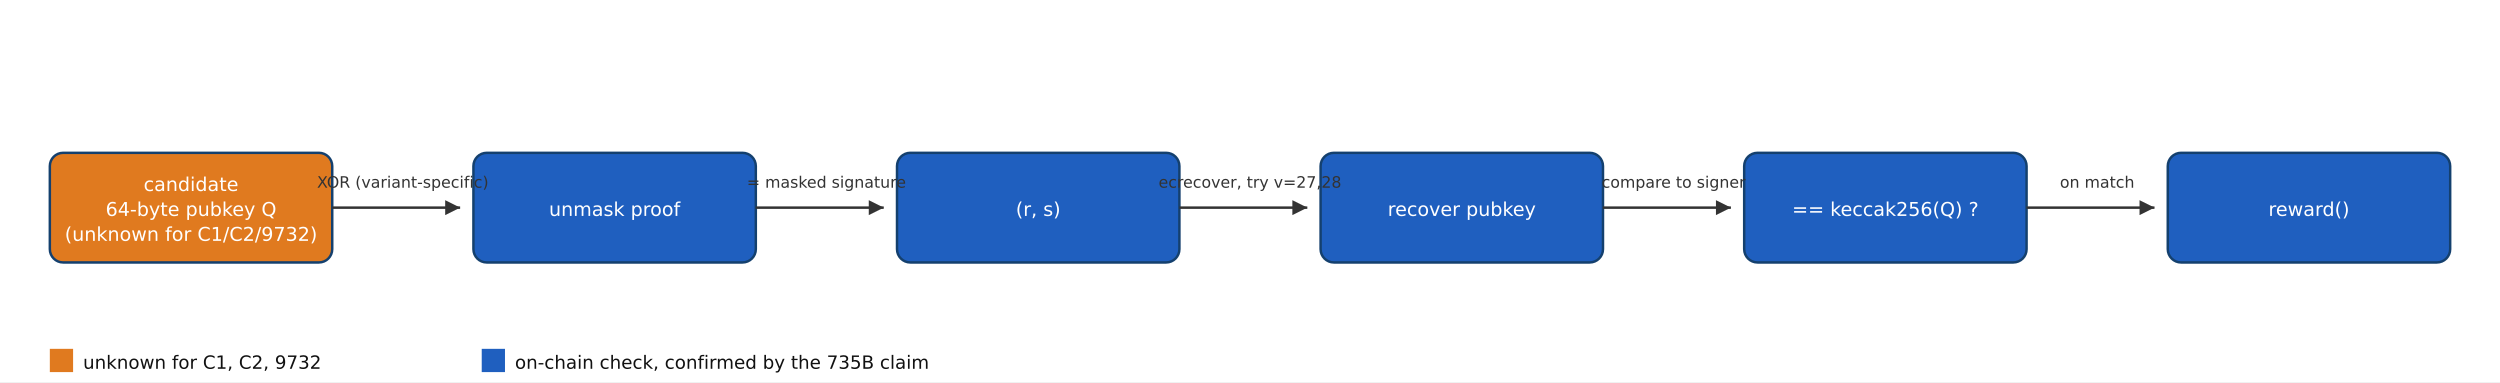
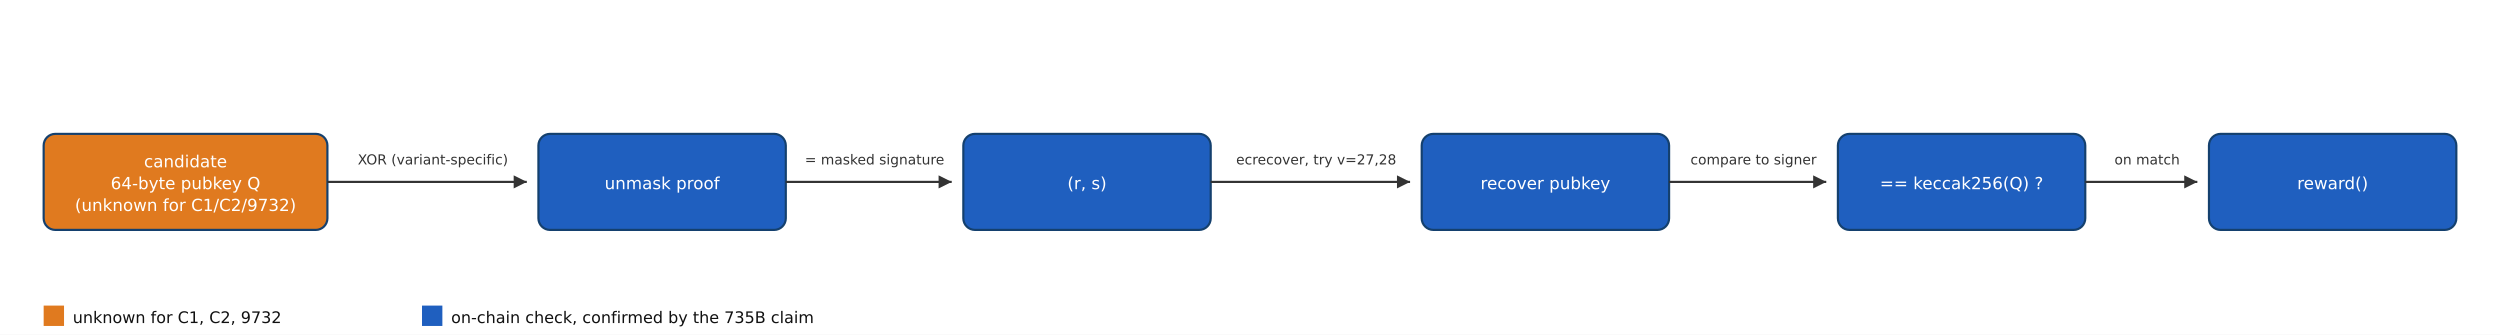
- <svg xmlns="http://www.w3.org/2000/svg" width="1505" height="230" viewBox="0 0 1505 230" font-family="DejaVu Sans">
-   <rect x="0" y="0" width="1505" height="230" fill="#FFFFFF" />
-   <rect x="30" y="92" width="170" height="66" rx="8" fill="#E07A1F" stroke="#14406e" stroke-width="1.5" />
-   <text x="115.0" y="115.0" text-anchor="middle" font-size="11.5" fill="#FFFFFF">candidate</text>
-   <text x="115.0" y="130.0" text-anchor="middle" font-size="11.5" fill="#FFFFFF">64-byte pubkey Q</text>
-   <text x="115.0" y="145.0" text-anchor="middle" font-size="11.5" fill="#FFFFFF">(unknown for C1/C2/9732)</text>
-   <rect x="285" y="92" width="170" height="66" rx="8" fill="#1F5FBF" stroke="#14406e" stroke-width="1.5" />
-   <text x="370.0" y="130.0" text-anchor="middle" font-size="11.5" fill="#FFFFFF">unmask proof</text>
-   <rect x="540" y="92" width="170" height="66" rx="8" fill="#1F5FBF" stroke="#14406e" stroke-width="1.5" />
-   <text x="625.0" y="130.0" text-anchor="middle" font-size="11.5" fill="#FFFFFF">(r, s)</text>
-   <rect x="795" y="92" width="170" height="66" rx="8" fill="#1F5FBF" stroke="#14406e" stroke-width="1.5" />
-   <text x="880.0" y="130.0" text-anchor="middle" font-size="11.5" fill="#FFFFFF">recover pubkey</text>
-   <rect x="1050" y="92" width="170" height="66" rx="8" fill="#1F5FBF" stroke="#14406e" stroke-width="1.5" />
-   <text x="1135.0" y="130.0" text-anchor="middle" font-size="11.5" fill="#FFFFFF">== keccak256(Q) ?</text>
-   <rect x="1305" y="92" width="170" height="66" rx="8" fill="#1F5FBF" stroke="#14406e" stroke-width="1.5" />
-   <text x="1390.0" y="130.0" text-anchor="middle" font-size="11.5" fill="#FFFFFF">reward()</text>
-   <line x1="200" y1="125.0" x2="277" y2="125.0" stroke="#333333" stroke-width="1.5" marker-end="url(#arrow)" />
-   <text x="242.5" y="113.0" text-anchor="middle" font-size="9.5" fill="#333333">XOR (variant-specific)</text>
-   <line x1="455" y1="125.0" x2="532" y2="125.0" stroke="#333333" stroke-width="1.5" marker-end="url(#arrow)" />
-   <text x="497.5" y="113.0" text-anchor="middle" font-size="9.5" fill="#333333">= masked signature</text>
-   <line x1="710" y1="125.0" x2="787" y2="125.0" stroke="#333333" stroke-width="1.5" marker-end="url(#arrow)" />
-   <text x="752.5" y="113.0" text-anchor="middle" font-size="9.5" fill="#333333">ecrecover, try v=27,28</text>
-   <line x1="965" y1="125.0" x2="1042" y2="125.0" stroke="#333333" stroke-width="1.5" marker-end="url(#arrow)" />
-   <text x="1007.5" y="113.0" text-anchor="middle" font-size="9.5" fill="#333333">compare to signer</text>
-   <line x1="1220" y1="125.0" x2="1297" y2="125.0" stroke="#333333" stroke-width="1.5" marker-end="url(#arrow)" />
-   <text x="1262.5" y="113.0" text-anchor="middle" font-size="9.5" fill="#333333">on match</text>
+ <svg xmlns="http://www.w3.org/2000/svg" width="1718" height="230" viewBox="0 0 1718 230" font-family="DejaVu Sans">
+   <rect x="0" y="0" width="1718" height="230" fill="#FFFFFF" />
+   <rect x="30" y="92" width="195" height="66" rx="8" fill="#E07A1F" stroke="#14406e" stroke-width="1.5" />
+   <text x="127.5" y="115.0" text-anchor="middle" font-size="11.5" fill="#FFFFFF">candidate</text>
+   <text x="127.5" y="130.0" text-anchor="middle" font-size="11.5" fill="#FFFFFF">64-byte pubkey Q</text>
+   <text x="127.5" y="145.0" text-anchor="middle" font-size="11.5" fill="#FFFFFF">(unknown for C1/C2/9732)</text>
+   <rect x="370" y="92" width="170" height="66" rx="8" fill="#1F5FBF" stroke="#14406e" stroke-width="1.5" />
+   <text x="455.0" y="130.0" text-anchor="middle" font-size="11.5" fill="#FFFFFF">unmask proof</text>
+   <rect x="662" y="92" width="170" height="66" rx="8" fill="#1F5FBF" stroke="#14406e" stroke-width="1.5" />
+   <text x="747.0" y="130.0" text-anchor="middle" font-size="11.5" fill="#FFFFFF">(r, s)</text>
+   <rect x="977" y="92" width="170" height="66" rx="8" fill="#1F5FBF" stroke="#14406e" stroke-width="1.5" />
+   <text x="1062.0" y="130.0" text-anchor="middle" font-size="11.5" fill="#FFFFFF">recover pubkey</text>
+   <rect x="1263" y="92" width="170" height="66" rx="8" fill="#1F5FBF" stroke="#14406e" stroke-width="1.5" />
+   <text x="1348.0" y="130.0" text-anchor="middle" font-size="11.5" fill="#FFFFFF">== keccak256(Q) ?</text>
+   <rect x="1518" y="92" width="170" height="66" rx="8" fill="#1F5FBF" stroke="#14406e" stroke-width="1.5" />
+   <text x="1603.0" y="130.0" text-anchor="middle" font-size="11.5" fill="#FFFFFF">reward()</text>
+   <line x1="225" y1="125.0" x2="362" y2="125.0" stroke="#333333" stroke-width="1.5" marker-end="url(#arrow)" />
+   <text x="297.5" y="113.0" text-anchor="middle" font-size="9.5" fill="#333333">XOR (variant-specific)</text>
+   <line x1="540" y1="125.0" x2="654" y2="125.0" stroke="#333333" stroke-width="1.5" marker-end="url(#arrow)" />
+   <text x="601.0" y="113.0" text-anchor="middle" font-size="9.5" fill="#333333">= masked signature</text>
+   <line x1="832" y1="125.0" x2="969" y2="125.0" stroke="#333333" stroke-width="1.5" marker-end="url(#arrow)" />
+   <text x="904.5" y="113.0" text-anchor="middle" font-size="9.5" fill="#333333">ecrecover, try v=27,28</text>
+   <line x1="1147" y1="125.0" x2="1255" y2="125.0" stroke="#333333" stroke-width="1.5" marker-end="url(#arrow)" />
+   <text x="1205.0" y="113.0" text-anchor="middle" font-size="9.5" fill="#333333">compare to signer</text>
+   <line x1="1433" y1="125.0" x2="1510" y2="125.0" stroke="#333333" stroke-width="1.5" marker-end="url(#arrow)" />
+   <text x="1475.5" y="113.0" text-anchor="middle" font-size="9.5" fill="#333333">on match</text>
  <rect x="30" y="210" width="14" height="14" fill="#E07A1F" />
  <text x="50" y="222" font-size="11" fill="#111111">unknown for C1, C2, 9732</text>
  <rect x="290" y="210" width="14" height="14" fill="#1F5FBF" />
  <text x="310" y="222" font-size="11" fill="#111111">on-chain check, confirmed by the 735B claim</text>
  <defs>
    <marker id="arrow" markerWidth="8" markerHeight="8" refX="6" refY="3" orient="auto">
      <path d="M0,0 L6,3 L0,6 Z" fill="#333333" />
    </marker>
  </defs>
</svg>
